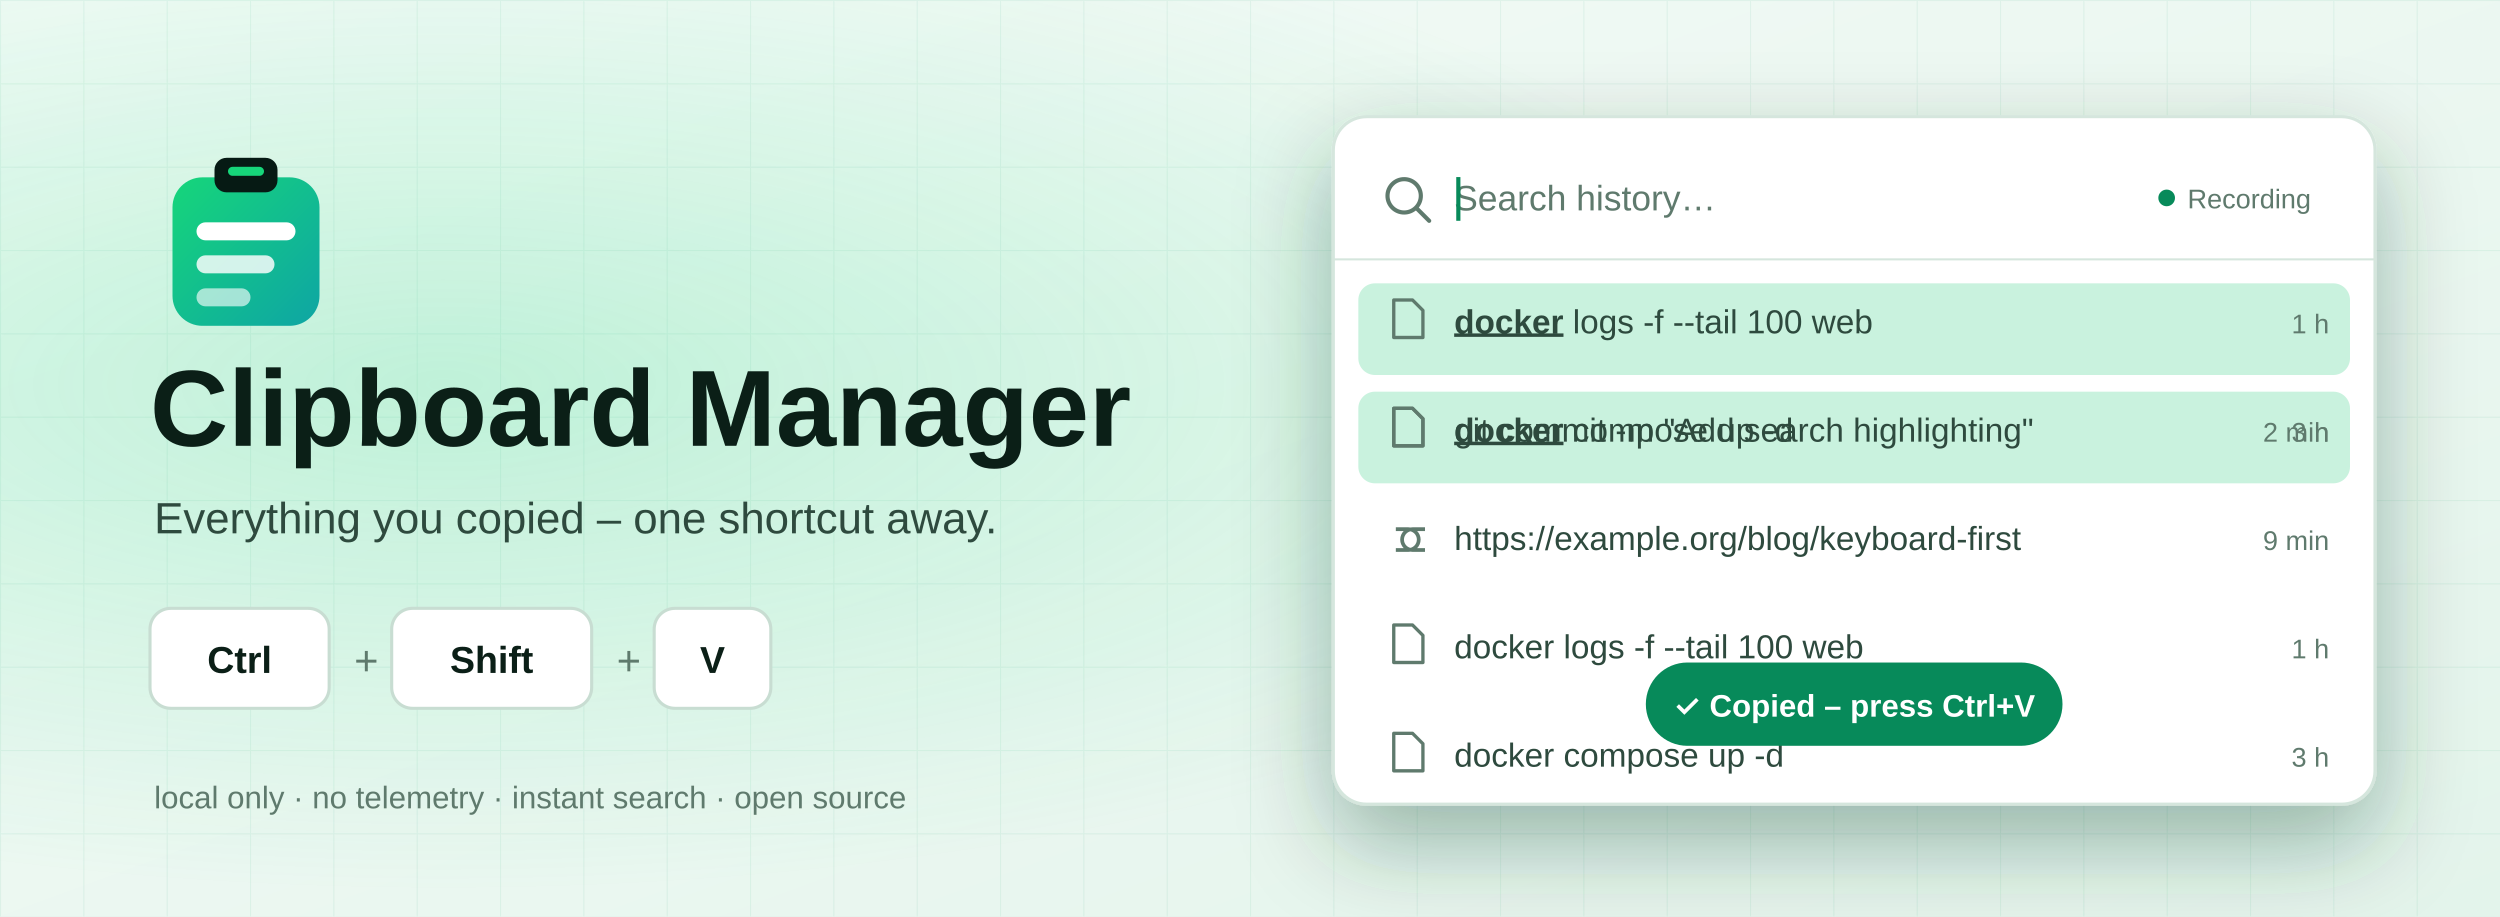
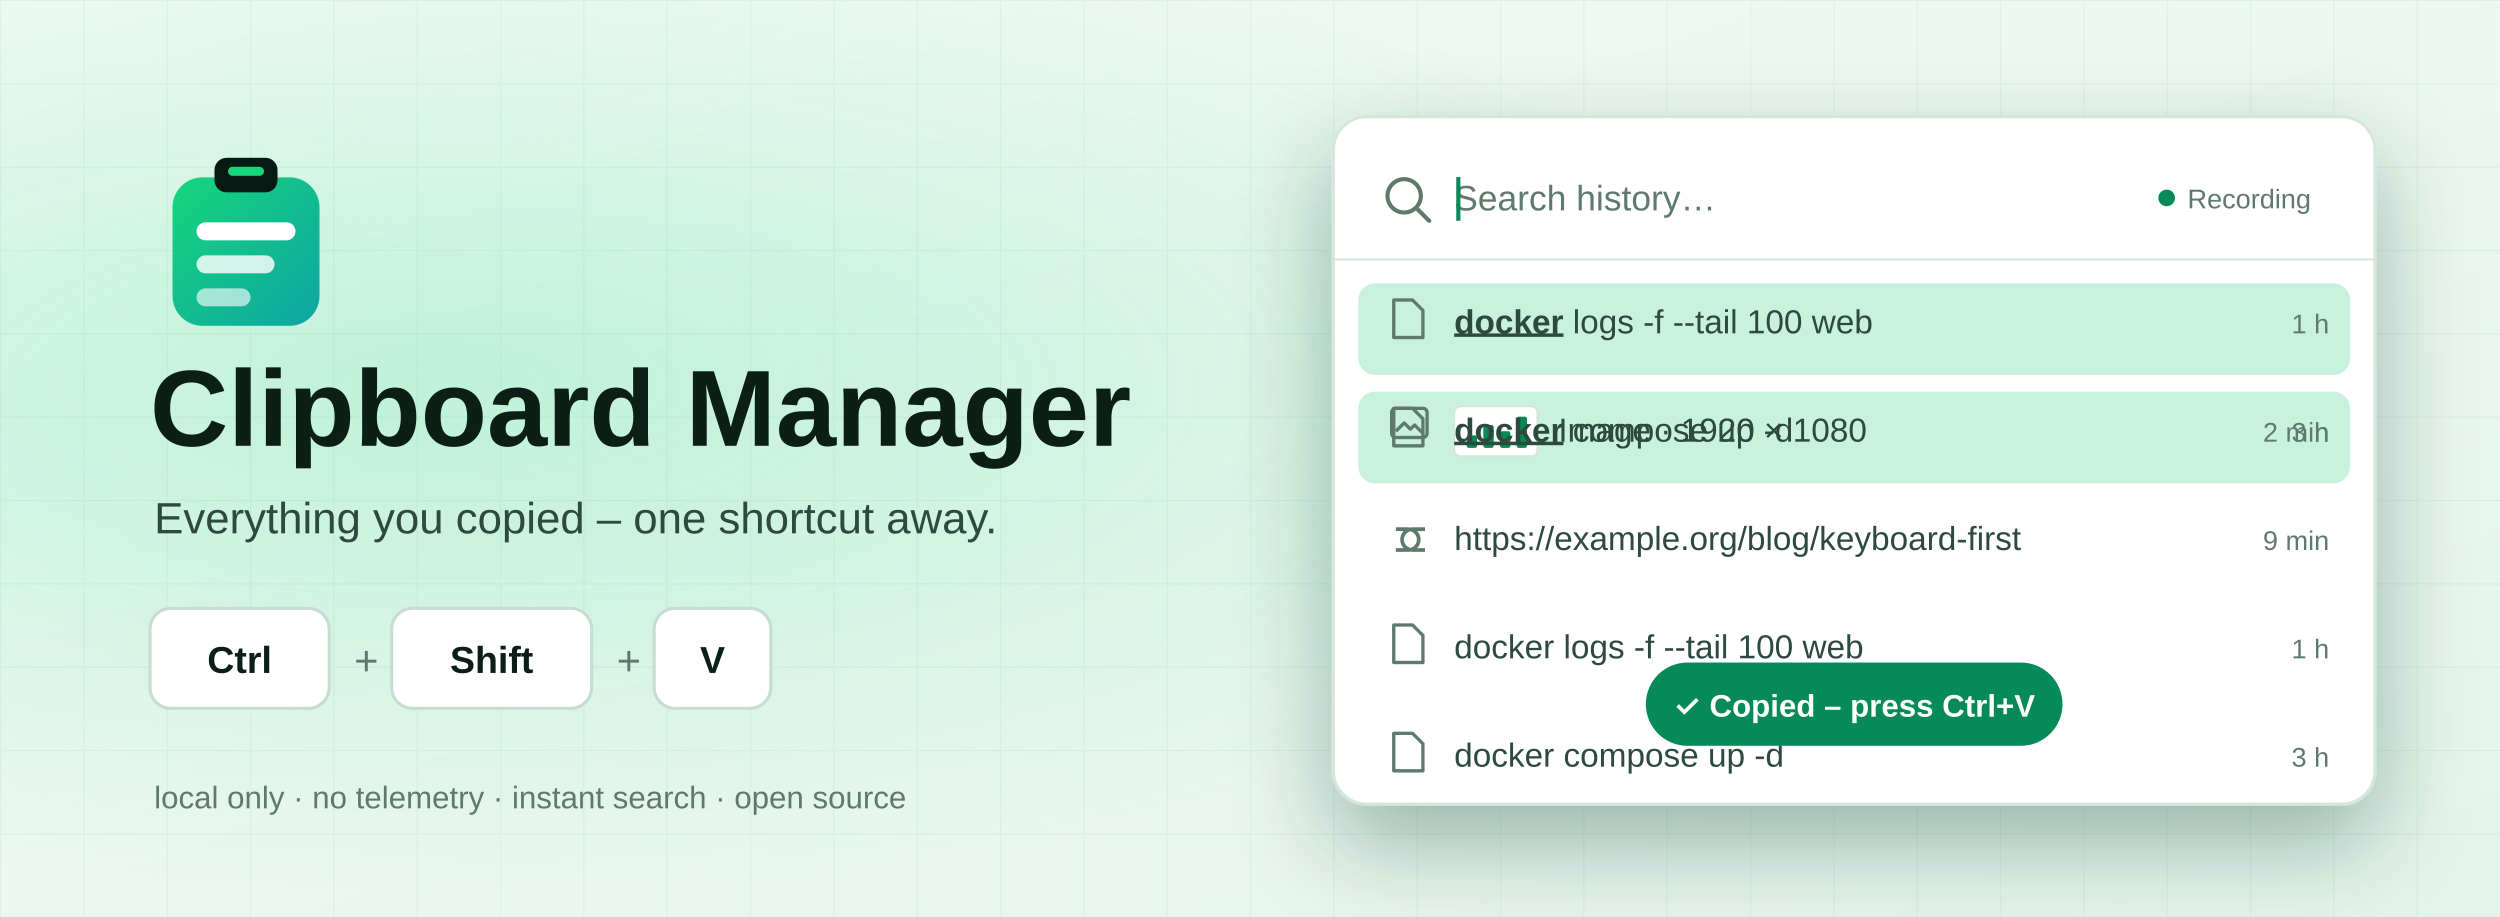
<svg xmlns="http://www.w3.org/2000/svg" viewBox="0 0 1200 440" width="1200" height="440" role="img" aria-label="Clipboard Manager: press Ctrl+Shift+V, type, press Enter.">
  <defs>
    <linearGradient id="bg" x1="0" y1="0" x2="1" y2="1">
      <stop offset="0" stop-color="#F4FBF7" />
      <stop offset="1" stop-color="#E3F4EB" />
    </linearGradient>
    <radialGradient id="glow" cx="0.18" cy="0.42" r="0.55">
      <stop offset="0" stop-color="#16d67a" stop-opacity="0.22" />
      <stop offset="1" stop-color="#16d67a" stop-opacity="0" />
    </radialGradient>
    <linearGradient id="brand" x1="0" y1="0" x2="1" y2="1">
      <stop offset="0" stop-color="#16D67A" />
      <stop offset="1" stop-color="#0EA5A4" />
    </linearGradient>
    <pattern id="grid" width="40" height="40" patternUnits="userSpaceOnUse">
      <path d="M40 0H0V40" fill="none" stroke="#0B8F57" stroke-opacity="0.07" stroke-width="1" />
    </pattern>
    <filter id="shadow" x="-20%" y="-20%" width="140%" height="160%">
      <feDropShadow dx="0" dy="18" stdDeviation="22" flood-color="#0B3D2A" flood-opacity="0.35" />
    </filter>
    <clipPath id="typing">
      <rect class="typing" x="0" y="-30" width="0" height="40" />
    </clipPath>
    <clipPath id="card">
      <rect x="0" y="0" width="500" height="330" rx="16" />
    </clipPath>
    <style>
      .t { font-family: 'Segoe UI', 'Segoe UI Variable', -apple-system, BlinkMacSystemFont, 'Helvetica Neue', Arial, sans-serif; }
      .m { font-family: 'Cascadia Mono', Consolas, 'SFMono-Regular', Menlo, monospace; }
      @keyframes key { 0%, 4% { transform: translateY(0); } 6%, 14% { transform: translateY(4px); } 16%, 100% { transform: translateY(0); } }
      @keyframes keyglow { 0%, 4% { fill: #FFFFFF; } 6%, 14% { fill: #078A5A; } 16%, 100% { fill: #FFFFFF; } }
      @keyframes keytext { 0%, 4% { fill: #0B1F17; } 6%, 14% { fill: #FFFFFF; } 16%, 100% { fill: #0B1F17; } }
      @keyframes popup { 0%, 10% { opacity: 0; transform: translateY(14px) scale(.985); } 13%, 92% { opacity: 1; transform: translateY(0) scale(1); } 97%, 100% { opacity: 0; transform: translateY(8px) scale(.99); } }
      @keyframes type { 0%, 22% { width: 0; } 24% { width: 13px; } 26% { width: 27px; } 28% { width: 41px; } 30% { width: 55px; } 32% { width: 69px; } 34%, 100% { width: 84px; } }
      @keyframes caret { 0%, 49% { opacity: 1; } 50%, 100% { opacity: 0; } }
      @keyframes caretmove { 0%, 22% { transform: translateX(0); } 24% { transform: translateX(13px); } 26% { transform: translateX(27px); } 28% { transform: translateX(41px); } 30% { transform: translateX(55px); } 32% { transform: translateX(69px); } 34%, 100% { transform: translateX(86px); } }
      .caretpos { animation: caretmove 8s infinite steps(1); }
      @keyframes placeholder { 0%, 21% { opacity: 1; } 22%, 100% { opacity: 0; } }
      @keyframes all { 0%, 35% { opacity: 1; } 38%, 100% { opacity: 0; } }
      @keyframes filtered { 0%, 35% { opacity: 0; } 38%, 100% { opacity: 1; } }
      @keyframes select { 0%, 48% { transform: translateY(0); } 52%, 100% { transform: translateY(52px); } }
      @keyframes copied { 0%, 62% { opacity: 0; transform: translateY(6px); } 65%, 88% { opacity: 1; transform: translateY(0); } 92%, 100% { opacity: 0; } }
      .k1 { animation: key 8s infinite; animation-delay: .1s; transform-box: fill-box; }
      .k2 { animation: key 8s infinite; animation-delay: .25s; transform-box: fill-box; }
      .k3 { animation: key 8s infinite; animation-delay: .4s; transform-box: fill-box; }
      .k1 rect { animation: keyglow 8s infinite; animation-delay: .1s; }
      .k2 rect { animation: keyglow 8s infinite; animation-delay: .25s; }
      .k3 rect { animation: keyglow 8s infinite; animation-delay: .4s; }
      .k1 text { animation: keytext 8s infinite; animation-delay: .1s; }
      .k2 text { animation: keytext 8s infinite; animation-delay: .25s; }
      .k3 text { animation: keytext 8s infinite; animation-delay: .4s; }
      .popup { animation: popup 8s infinite cubic-bezier(.2,.8,.2,1); transform-box: fill-box; transform-origin: center; }
      .typing { animation: type 8s infinite steps(1); }
      .caret { animation: caret 1s infinite steps(1); }
      .placeholder { animation: placeholder 8s infinite; }
      .all { animation: all 8s infinite; }
      .filtered { animation: filtered 8s infinite; }
      .select { animation: select 8s infinite cubic-bezier(.3,.7,.2,1); }
      .copied { animation: copied 8s infinite; }
    </style>
  </defs>
  <rect width="1200" height="440" fill="url(#bg)" />
  <rect width="1200" height="440" fill="url(#grid)" />
  <rect width="1200" height="440" fill="url(#glow)" />
  <g transform="translate(72 70) scale(0.36)">
    <rect x="30" y="42" width="196" height="198" rx="40" fill="url(#brand)" />
    <rect x="86" y="16" width="84" height="46" rx="16" fill="#061A14" />
    <rect x="104" y="28" width="48" height="12" rx="6" fill="#16D67A" />
    <rect x="62" y="102" width="132" height="24" rx="12" fill="#FFFFFF" />
    <rect x="62" y="146" width="104" height="24" rx="12" fill="#FFFFFF" fill-opacity=".82" />
    <rect x="62" y="190" width="72" height="24" rx="12" fill="#FFFFFF" fill-opacity=".62" />
  </g>
  <text class="t" x="72" y="214" font-size="52" font-weight="700" fill="#0B1F17">Clipboard Manager</text>
  <text class="t" x="74" y="256" font-size="21" fill="#2E4A3E">Everything you copied – one shortcut away.</text>
  <g class="k1">
    <rect x="72" y="292" width="86" height="48" rx="10" fill="#FFFFFF" stroke="#C8DDD2" stroke-width="1.5" />
    <text class="t" x="115" y="323" font-size="18" font-weight="600" text-anchor="middle" fill="#0B1F17">Ctrl</text>
  </g>
  <text class="t" x="170" y="324" font-size="20" fill="#5F7A6D">+</text>
  <g class="k2">
    <rect x="188" y="292" width="96" height="48" rx="10" fill="#FFFFFF" stroke="#C8DDD2" stroke-width="1.5" />
    <text class="t" x="236" y="323" font-size="18" font-weight="600" text-anchor="middle" fill="#0B1F17">Shift</text>
  </g>
  <text class="t" x="296" y="324" font-size="20" fill="#5F7A6D">+</text>
  <g class="k3">
    <rect x="314" y="292" width="56" height="48" rx="10" fill="#FFFFFF" stroke="#C8DDD2" stroke-width="1.5" />
    <text class="t" x="342" y="323" font-size="18" font-weight="600" text-anchor="middle" fill="#0B1F17">V</text>
  </g>
  <text class="t" x="74" y="388" font-size="15" fill="#5F7A6D">local only  ·  no telemetry  ·  instant search  ·  open source</text>
  <g transform="translate(640 56)">
    <g class="popup">
      <rect x="0" y="0" width="500" height="330" rx="16" fill="#FFFFFF" stroke="#D5E6DD" stroke-width="1.5" filter="url(#shadow)" />
      <g clip-path="url(#card)">
        <circle cx="34" cy="38" r="8" fill="none" stroke="#5F7A6D" stroke-width="2" />
        <path d="M40 44l6 6" stroke="#5F7A6D" stroke-width="2" stroke-linecap="round" />
        <text class="t placeholder" x="58" y="45" font-size="17" fill="#5F7A6D">Search history…</text>
        <g transform="translate(58 45)">
          <g clip-path="url(#typing)">
            <text class="t" x="0" y="0" font-size="17" fill="#0B1F17">docker</text>
          </g>
        </g>
        <g class="caretpos">
          <rect class="caret" x="59" y="29" width="2" height="21" fill="#078A5A" />
        </g>
        <circle cx="400" cy="39" r="4" fill="#078A5A" />
        <text class="t" x="410" y="44" font-size="13" fill="#5F7A6D">Recording</text>
        <rect x="0" y="68" width="500" height="1" fill="#D5E6DD" />
        <g class="all">
          <rect x="12" y="132" width="476" height="44" rx="8" fill="#C9F2DE" />
          <path d="M29 88h9l5 5v13h-14z" fill="none" stroke="#5F7A6D" stroke-width="1.6" stroke-linejoin="round" />
          <text class="t" x="58" y="104" font-size="16" fill="#2E4A3E">git status</text>
          <rect x="344" y="89" width="70" height="20" rx="5" fill="#078A5A" />
          <text class="t" x="379" y="104" font-size="11" font-weight="700" text-anchor="middle" fill="#FFFFFF">CURRENT</text>
          <text class="t" x="478" y="104" font-size="13" text-anchor="end" fill="#5F7A6D">just now</text>
-           <path d="M29 140h9l5 5v13h-14z" fill="none" stroke="#5F7A6D" stroke-width="1.6" stroke-linejoin="round" />
-           <text class="t" x="58" y="156" font-size="16" fill="#2E4A3E">git commit -m "Add search highlighting"</text>
+           <rect x="28" y="140" width="17" height="14" rx="2" fill="none" stroke="#5F7A6D" stroke-width="1.6" />
+           <path d="M30 151l4-4 3 3 2-2 4 4" fill="none" stroke="#5F7A6D" stroke-width="1.6" stroke-linejoin="round" />
+           <rect x="58" y="139" width="40" height="24" rx="3" fill="#FFFFFF" stroke="#D5E6DD" />
+           <rect x="64" y="153" width="5" height="6" rx="1" fill="#078A5A" />
+           <rect x="72" y="148" width="5" height="11" rx="1" fill="#078A5A" />
+           <rect x="80" y="151" width="5" height="8" rx="1" fill="#078A5A" />
+           <rect x="88" y="144" width="5" height="15" rx="1" fill="#078A5A" />
+           <text class="t" x="108" y="156" font-size="16" fill="#2E4A3E">Image · 1920 × 1080</text>
          <text class="t" x="478" y="156" font-size="13" text-anchor="end" fill="#5F7A6D">2 min</text>
          <path d="M30 198h6a5 5 0 0 1 0 10h-6M44 198h-6a5 5 0 0 0 0 10h6" fill="none" stroke="#5F7A6D" stroke-width="1.8" />
          <text class="t" x="58" y="208" font-size="16" fill="#2E4A3E">https://example.org/blog/keyboard-first</text>
          <text class="t" x="478" y="208" font-size="13" text-anchor="end" fill="#5F7A6D">9 min</text>
          <path d="M29 244h9l5 5v13h-14z" fill="none" stroke="#5F7A6D" stroke-width="1.6" stroke-linejoin="round" />
          <text class="t" x="58" y="260" font-size="16" fill="#2E4A3E">docker logs -f --tail 100 web</text>
          <text class="t" x="478" y="260" font-size="13" text-anchor="end" fill="#5F7A6D">1 h</text>
          <path d="M29 296h9l5 5v13h-14z" fill="none" stroke="#5F7A6D" stroke-width="1.6" stroke-linejoin="round" />
          <text class="t" x="58" y="312" font-size="16" fill="#2E4A3E">docker compose up -d</text>
          <text class="t" x="478" y="312" font-size="13" text-anchor="end" fill="#5F7A6D">3 h</text>
        </g>
        <g class="filtered">
          <g class="select">
            <rect x="12" y="80" width="476" height="44" rx="8" fill="#C9F2DE" />
          </g>
          <path d="M29 88h9l5 5v13h-14z" fill="none" stroke="#5F7A6D" stroke-width="1.6" stroke-linejoin="round" />
          <text class="t" x="58" y="104" font-size="16" fill="#2E4A3E">
            <tspan font-weight="700" text-decoration="underline">docker</tspan> logs -f --tail 100 web</text>
          <text class="t" x="478" y="104" font-size="13" text-anchor="end" fill="#5F7A6D">1 h</text>
          <path d="M29 140h9l5 5v13h-14z" fill="none" stroke="#5F7A6D" stroke-width="1.6" stroke-linejoin="round" />
          <text class="t" x="58" y="156" font-size="16" fill="#2E4A3E">
            <tspan font-weight="700" text-decoration="underline">docker</tspan> compose up -d</text>
          <text class="t" x="478" y="156" font-size="13" text-anchor="end" fill="#5F7A6D">3 h</text>
        </g>
        <g class="copied">
          <rect x="150" y="262" width="200" height="40" rx="20" fill="#078A5A" />
          <text class="t" x="250" y="288" font-size="15" font-weight="600" text-anchor="middle" fill="#FFFFFF">✓ Copied – press Ctrl+V</text>
        </g>
      </g>
    </g>
  </g>
</svg>
